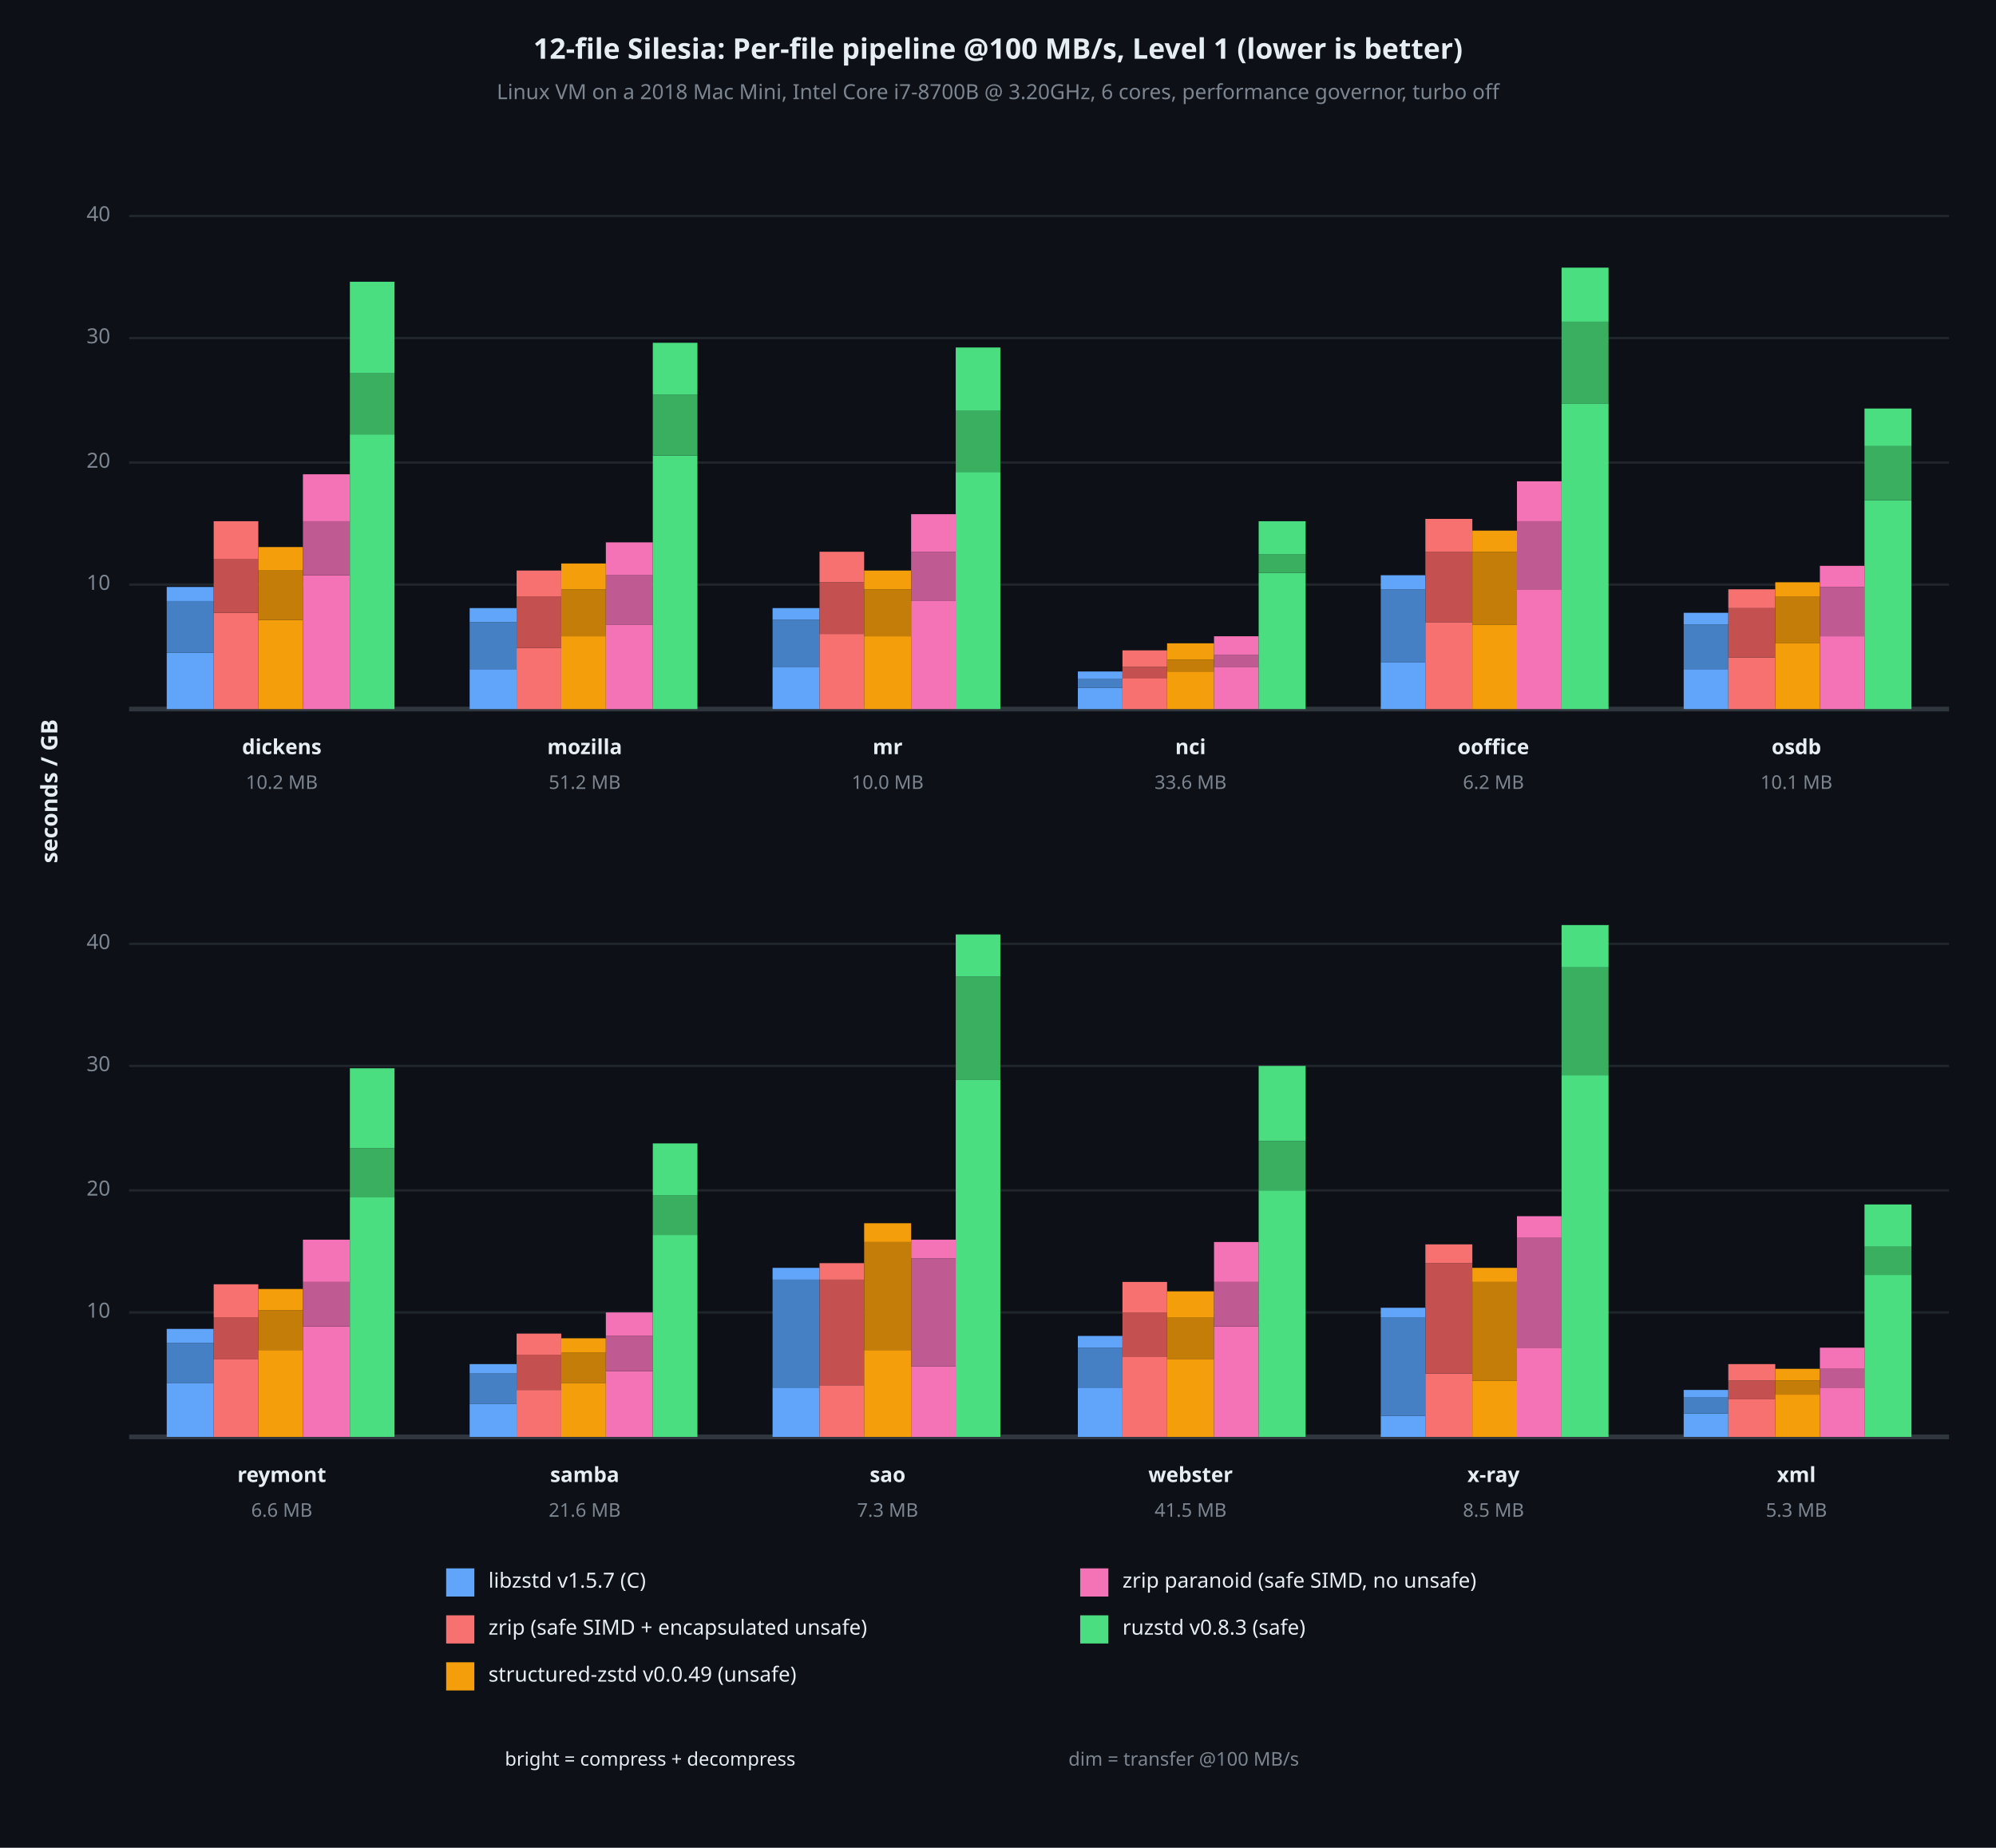
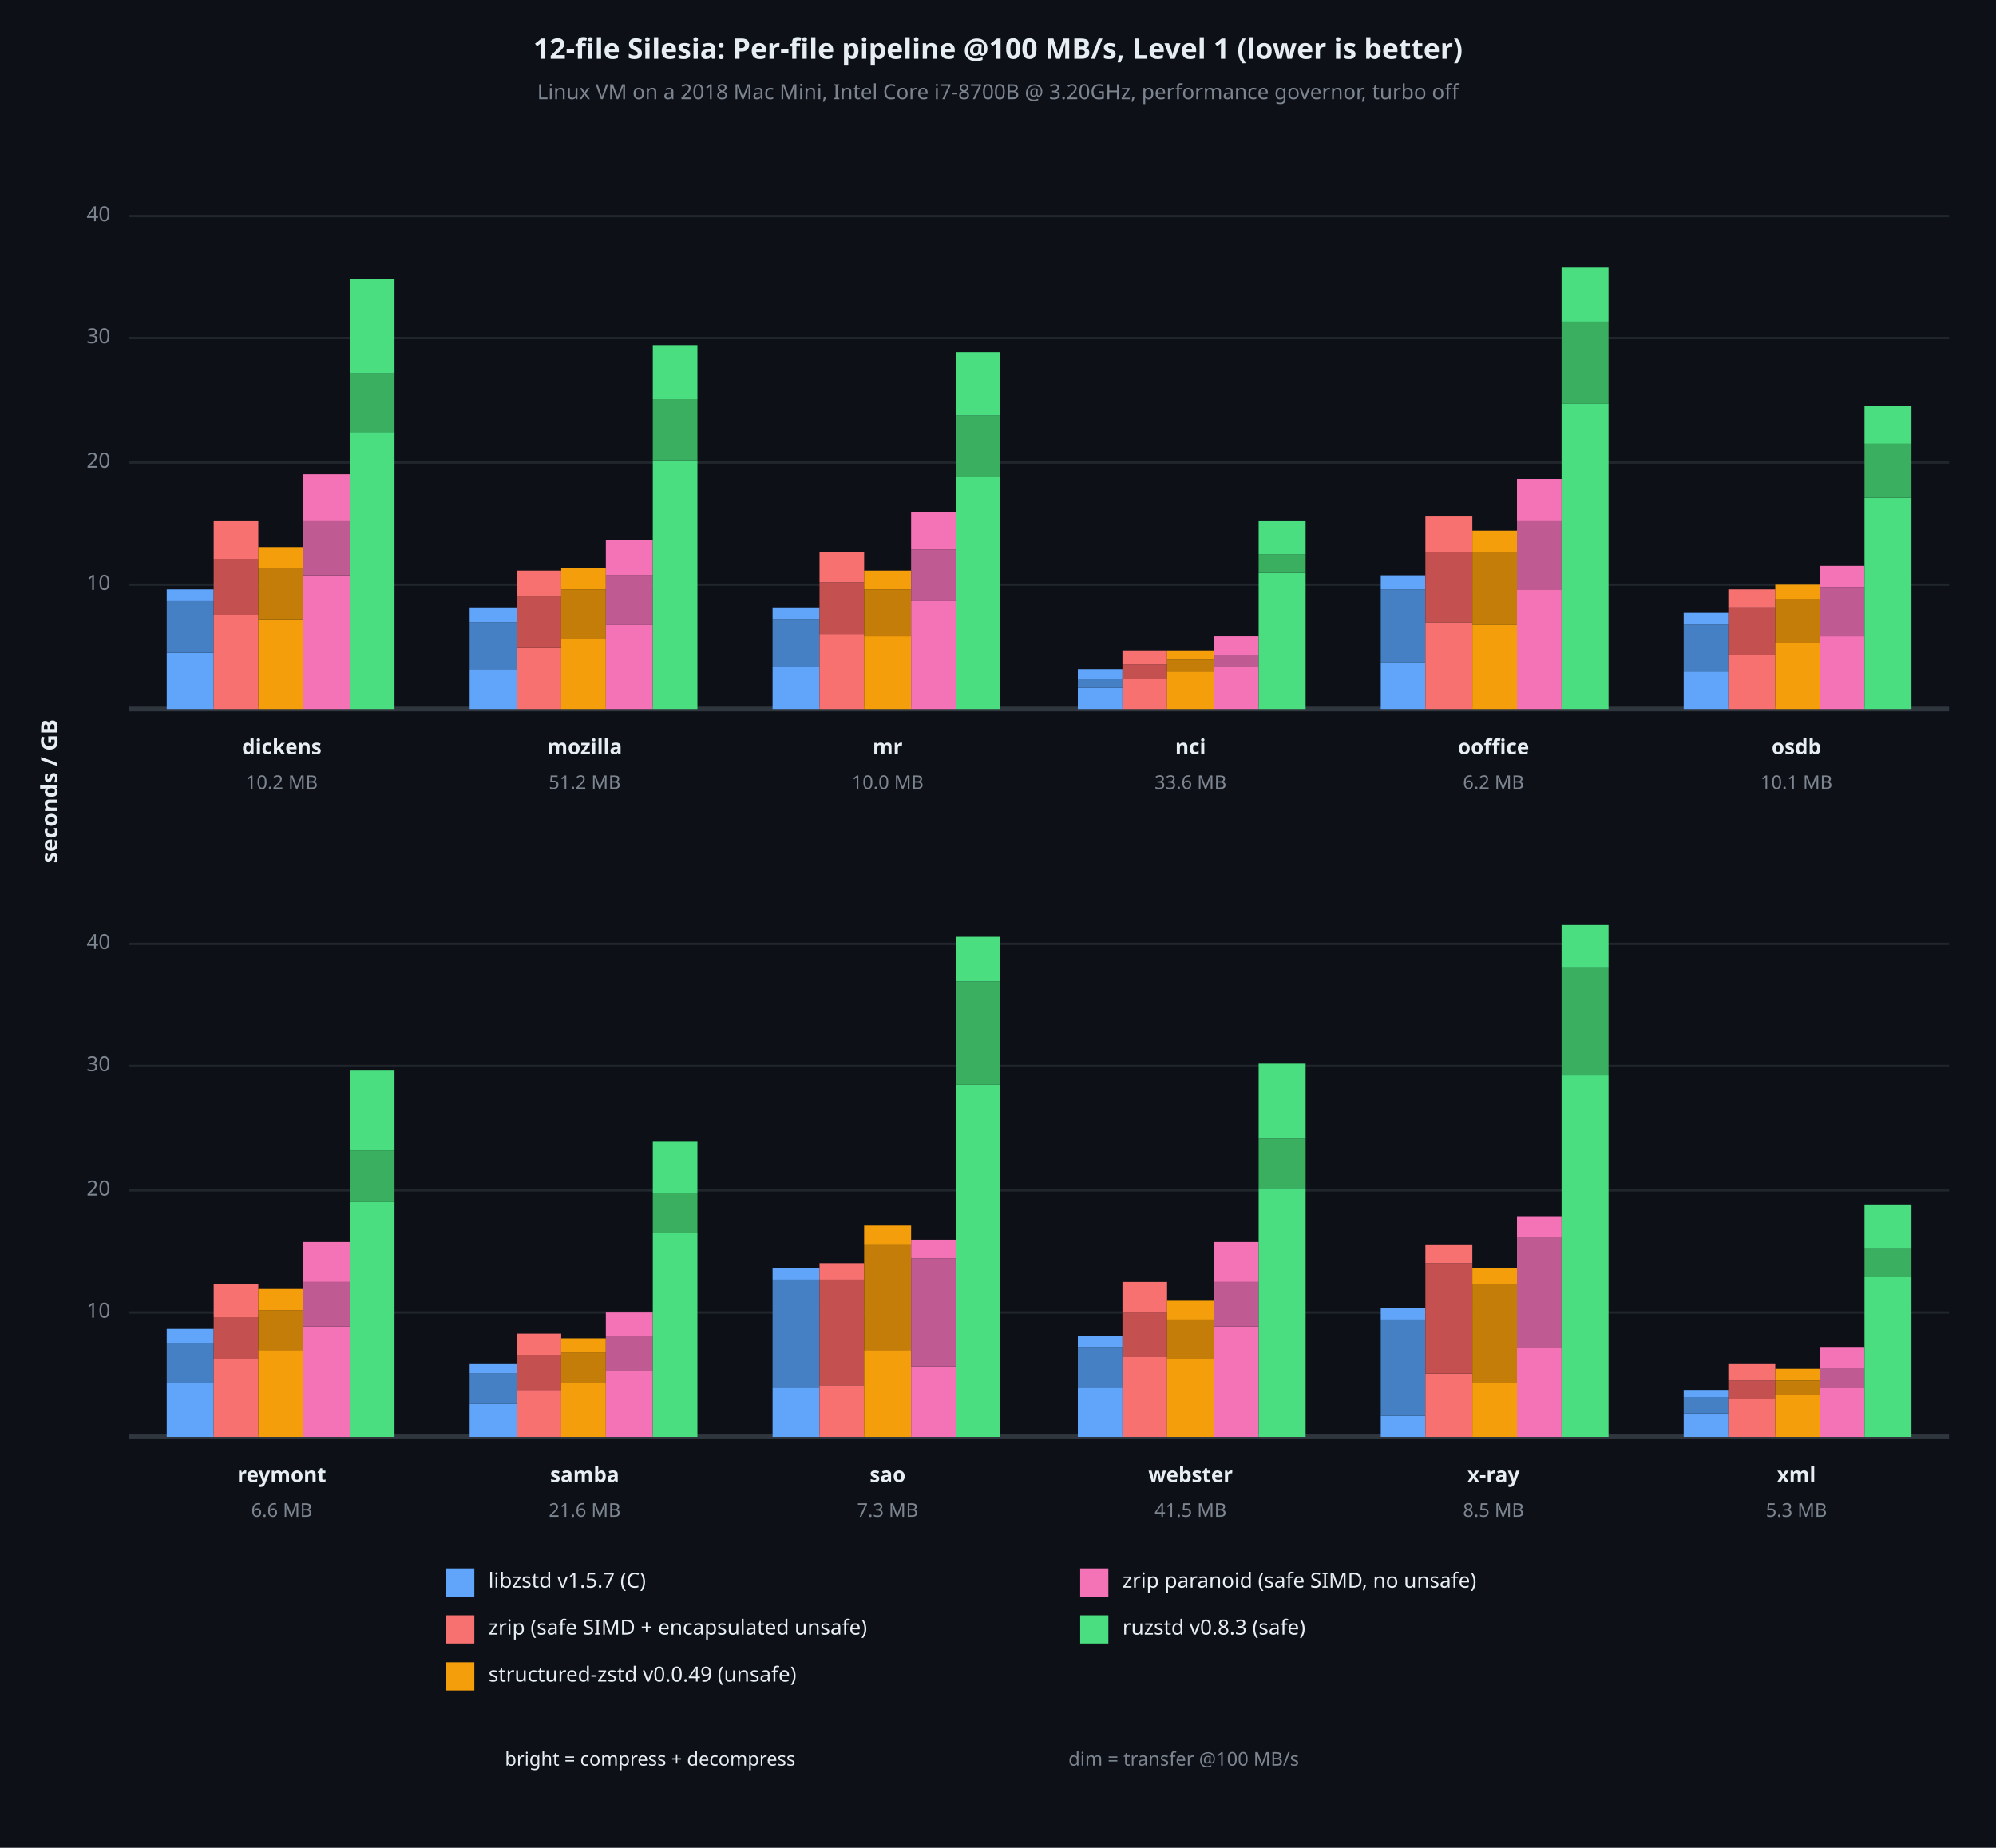
<svg xmlns="http://www.w3.org/2000/svg" viewBox="0 0 850 787" font-family="system-ui, -apple-system, sans-serif">
  <rect x="0" y="0" width="850" height="787" opacity="1" fill="#0D1117" stroke="none" />
  <text x="425" y="22" dy="0.5ex" text-anchor="middle" font-family="sans-serif" font-size="12.097" opacity="1" fill="#E6EDF3" font-weight="bold">
12-file Silesia: Per-file pipeline @100 MB/s, Level 1 (lower is better)
</text>
  <text x="425" y="40" dy="0.5ex" text-anchor="middle" font-family="sans-serif" font-size="8.871" opacity="1" fill="#7D8590">
- Linux VM on a 2018 Mac Mini, Intel Core i7-8700B @ 3.20GHz, 6 cores, performance governor, turbo off
+ Linux VM on a 2018 Mac Mini, Intel Core i7-8700B @ 3.20GHz, performance governor, turbo off
</text>
  <text x="22" y="337" dy="0.5ex" text-anchor="middle" font-family="sans-serif" font-size="9.677" opacity="1" fill="#E6EDF3" font-weight="bold" transform="rotate(270, 22, 337)">
seconds / GB
</text>
  <polyline fill="none" opacity="1" stroke="#21262D" stroke-width="1" points="55,249 830,249 " />
  <text x="47" y="249" dy="0.5ex" text-anchor="end" font-family="sans-serif" font-size="8.871" opacity="1" fill="#7D8590">
10
</text>
  <polyline fill="none" opacity="1" stroke="#21262D" stroke-width="1" points="55,197 830,197 " />
  <text x="47" y="197" dy="0.5ex" text-anchor="end" font-family="sans-serif" font-size="8.871" opacity="1" fill="#7D8590">
20
</text>
  <polyline fill="none" opacity="1" stroke="#21262D" stroke-width="1" points="55,144 830,144 " />
  <text x="47" y="144" dy="0.5ex" text-anchor="end" font-family="sans-serif" font-size="8.871" opacity="1" fill="#7D8590">
30
</text>
  <polyline fill="none" opacity="1" stroke="#21262D" stroke-width="1" points="55,92 830,92 " />
  <text x="47" y="92" dy="0.5ex" text-anchor="end" font-family="sans-serif" font-size="8.871" opacity="1" fill="#7D8590">
40
</text>
  <polyline fill="none" opacity="1" stroke="#30363D" stroke-width="2" points="55,302 830,302 " />
  <rect x="71" y="278" width="20" height="24" opacity="1" fill="#60A5FA" stroke="none" />
  <rect x="71" y="256" width="20" height="22" opacity="1" fill="#4680C4" stroke="none" />
-   <rect x="71" y="250" width="20" height="6" opacity="1" fill="#60A5FA" stroke="none" />
-   <rect x="91" y="261" width="19" height="41" opacity="1" fill="#F87171" stroke="none" />
-   <rect x="91" y="238" width="19" height="23" opacity="1" fill="#C45050" stroke="none" />
+   <rect x="71" y="251" width="20" height="5" opacity="1" fill="#60A5FA" stroke="none" />
+   <rect x="91" y="262" width="19" height="40" opacity="1" fill="#F87171" stroke="none" />
+   <rect x="91" y="238" width="19" height="24" opacity="1" fill="#C45050" stroke="none" />
  <rect x="91" y="222" width="19" height="16" opacity="1" fill="#F87171" stroke="none" />
  <rect x="110" y="264" width="19" height="38" opacity="1" fill="#F59E0B" stroke="none" />
-   <rect x="110" y="243" width="19" height="21" opacity="1" fill="#C47D08" stroke="none" />
-   <rect x="110" y="233" width="19" height="10" opacity="1" fill="#F59E0B" stroke="none" />
+   <rect x="110" y="242" width="19" height="22" opacity="1" fill="#C47D08" stroke="none" />
+   <rect x="110" y="233" width="19" height="9" opacity="1" fill="#F59E0B" stroke="none" />
  <rect x="129" y="245" width="20" height="57" opacity="1" fill="#F472B6" stroke="none" />
  <rect x="129" y="222" width="20" height="23" opacity="1" fill="#C05A92" stroke="none" />
  <rect x="129" y="202" width="20" height="20" opacity="1" fill="#F472B6" stroke="none" />
-   <rect x="149" y="185" width="19" height="117" opacity="1" fill="#4ADE80" stroke="none" />
-   <rect x="149" y="159" width="19" height="26" opacity="1" fill="#3AAF60" stroke="none" />
-   <rect x="149" y="120" width="19" height="39" opacity="1" fill="#4ADE80" stroke="none" />
+   <rect x="149" y="184" width="19" height="118" opacity="1" fill="#4ADE80" stroke="none" />
+   <rect x="149" y="159" width="19" height="25" opacity="1" fill="#3AAF60" stroke="none" />
+   <rect x="149" y="119" width="19" height="40" opacity="1" fill="#4ADE80" stroke="none" />
  <text x="120" y="319" dy="0.5ex" text-anchor="middle" font-family="sans-serif" font-size="8.871" opacity="1" fill="#E6EDF3" font-weight="bold">
dickens
</text>
  <text x="120" y="334" dy="0.5ex" text-anchor="middle" font-family="sans-serif" font-size="8.065" opacity="1" fill="#7D8590">
10.2 MB
</text>
  <rect x="200" y="285" width="20" height="17" opacity="1" fill="#60A5FA" stroke="none" />
  <rect x="200" y="265" width="20" height="20" opacity="1" fill="#4680C4" stroke="none" />
  <rect x="200" y="259" width="20" height="6" opacity="1" fill="#60A5FA" stroke="none" />
  <rect x="220" y="276" width="19" height="26" opacity="1" fill="#F87171" stroke="none" />
  <rect x="220" y="254" width="19" height="22" opacity="1" fill="#C45050" stroke="none" />
  <rect x="220" y="243" width="19" height="11" opacity="1" fill="#F87171" stroke="none" />
-   <rect x="239" y="271" width="19" height="31" opacity="1" fill="#F59E0B" stroke="none" />
-   <rect x="239" y="251" width="19" height="20" opacity="1" fill="#C47D08" stroke="none" />
-   <rect x="239" y="240" width="19" height="11" opacity="1" fill="#F59E0B" stroke="none" />
+   <rect x="239" y="272" width="19" height="30" opacity="1" fill="#F59E0B" stroke="none" />
+   <rect x="239" y="251" width="19" height="21" opacity="1" fill="#C47D08" stroke="none" />
+   <rect x="239" y="242" width="19" height="9" opacity="1" fill="#F59E0B" stroke="none" />
  <rect x="258" y="266" width="20" height="36" opacity="1" fill="#F472B6" stroke="none" />
  <rect x="258" y="245" width="20" height="21" opacity="1" fill="#C05A92" stroke="none" />
-   <rect x="258" y="231" width="20" height="14" opacity="1" fill="#F472B6" stroke="none" />
-   <rect x="278" y="194" width="19" height="108" opacity="1" fill="#4ADE80" stroke="none" />
-   <rect x="278" y="168" width="19" height="26" opacity="1" fill="#3AAF60" stroke="none" />
-   <rect x="278" y="146" width="19" height="22" opacity="1" fill="#4ADE80" stroke="none" />
+   <rect x="258" y="230" width="20" height="15" opacity="1" fill="#F472B6" stroke="none" />
+   <rect x="278" y="196" width="19" height="106" opacity="1" fill="#4ADE80" stroke="none" />
+   <rect x="278" y="170" width="19" height="26" opacity="1" fill="#3AAF60" stroke="none" />
+   <rect x="278" y="147" width="19" height="23" opacity="1" fill="#4ADE80" stroke="none" />
  <text x="249" y="319" dy="0.5ex" text-anchor="middle" font-family="sans-serif" font-size="8.871" opacity="1" fill="#E6EDF3" font-weight="bold">
mozilla
</text>
  <text x="249" y="334" dy="0.5ex" text-anchor="middle" font-family="sans-serif" font-size="8.065" opacity="1" fill="#7D8590">
51.2 MB
</text>
  <rect x="329" y="284" width="20" height="18" opacity="1" fill="#60A5FA" stroke="none" />
  <rect x="329" y="264" width="20" height="20" opacity="1" fill="#4680C4" stroke="none" />
  <rect x="329" y="259" width="20" height="5" opacity="1" fill="#60A5FA" stroke="none" />
  <rect x="349" y="270" width="19" height="32" opacity="1" fill="#F87171" stroke="none" />
  <rect x="349" y="248" width="19" height="22" opacity="1" fill="#C45050" stroke="none" />
  <rect x="349" y="235" width="19" height="13" opacity="1" fill="#F87171" stroke="none" />
  <rect x="368" y="271" width="20" height="31" opacity="1" fill="#F59E0B" stroke="none" />
  <rect x="368" y="251" width="20" height="20" opacity="1" fill="#C47D08" stroke="none" />
  <rect x="368" y="243" width="20" height="8" opacity="1" fill="#F59E0B" stroke="none" />
  <rect x="388" y="256" width="19" height="46" opacity="1" fill="#F472B6" stroke="none" />
-   <rect x="388" y="235" width="19" height="21" opacity="1" fill="#C05A92" stroke="none" />
-   <rect x="388" y="219" width="19" height="16" opacity="1" fill="#F472B6" stroke="none" />
-   <rect x="407" y="201" width="19" height="101" opacity="1" fill="#4ADE80" stroke="none" />
-   <rect x="407" y="175" width="19" height="26" opacity="1" fill="#3AAF60" stroke="none" />
-   <rect x="407" y="148" width="19" height="27" opacity="1" fill="#4ADE80" stroke="none" />
+   <rect x="388" y="234" width="19" height="22" opacity="1" fill="#C05A92" stroke="none" />
+   <rect x="388" y="218" width="19" height="16" opacity="1" fill="#F472B6" stroke="none" />
+   <rect x="407" y="203" width="19" height="99" opacity="1" fill="#4ADE80" stroke="none" />
+   <rect x="407" y="177" width="19" height="26" opacity="1" fill="#3AAF60" stroke="none" />
+   <rect x="407" y="150" width="19" height="27" opacity="1" fill="#4ADE80" stroke="none" />
  <text x="378" y="319" dy="0.5ex" text-anchor="middle" font-family="sans-serif" font-size="8.871" opacity="1" fill="#E6EDF3" font-weight="bold">
mr
</text>
  <text x="378" y="334" dy="0.5ex" text-anchor="middle" font-family="sans-serif" font-size="8.065" opacity="1" fill="#7D8590">
10.0 MB
</text>
  <rect x="459" y="293" width="19" height="9" opacity="1" fill="#60A5FA" stroke="none" />
  <rect x="459" y="289" width="19" height="4" opacity="1" fill="#4680C4" stroke="none" />
-   <rect x="459" y="286" width="19" height="3" opacity="1" fill="#60A5FA" stroke="none" />
+   <rect x="459" y="285" width="19" height="4" opacity="1" fill="#60A5FA" stroke="none" />
  <rect x="478" y="289" width="19" height="13" opacity="1" fill="#F87171" stroke="none" />
-   <rect x="478" y="284" width="19" height="5" opacity="1" fill="#C45050" stroke="none" />
-   <rect x="478" y="277" width="19" height="7" opacity="1" fill="#F87171" stroke="none" />
+   <rect x="478" y="283" width="19" height="6" opacity="1" fill="#C45050" stroke="none" />
+   <rect x="478" y="277" width="19" height="6" opacity="1" fill="#F87171" stroke="none" />
  <rect x="497" y="286" width="20" height="16" opacity="1" fill="#F59E0B" stroke="none" />
  <rect x="497" y="281" width="20" height="5" opacity="1" fill="#C47D08" stroke="none" />
-   <rect x="497" y="274" width="20" height="7" opacity="1" fill="#F59E0B" stroke="none" />
+   <rect x="497" y="277" width="20" height="4" opacity="1" fill="#F59E0B" stroke="none" />
  <rect x="517" y="284" width="19" height="18" opacity="1" fill="#F472B6" stroke="none" />
  <rect x="517" y="279" width="19" height="5" opacity="1" fill="#C05A92" stroke="none" />
  <rect x="517" y="271" width="19" height="8" opacity="1" fill="#F472B6" stroke="none" />
  <rect x="536" y="244" width="20" height="58" opacity="1" fill="#4ADE80" stroke="none" />
  <rect x="536" y="236" width="20" height="8" opacity="1" fill="#3AAF60" stroke="none" />
  <rect x="536" y="222" width="20" height="14" opacity="1" fill="#4ADE80" stroke="none" />
  <text x="507" y="319" dy="0.5ex" text-anchor="middle" font-family="sans-serif" font-size="8.871" opacity="1" fill="#E6EDF3" font-weight="bold">
nci
</text>
  <text x="507" y="334" dy="0.5ex" text-anchor="middle" font-family="sans-serif" font-size="8.065" opacity="1" fill="#7D8590">
33.6 MB
</text>
  <rect x="588" y="282" width="19" height="20" opacity="1" fill="#60A5FA" stroke="none" />
  <rect x="588" y="251" width="19" height="31" opacity="1" fill="#4680C4" stroke="none" />
  <rect x="588" y="245" width="19" height="6" opacity="1" fill="#60A5FA" stroke="none" />
  <rect x="607" y="265" width="20" height="37" opacity="1" fill="#F87171" stroke="none" />
  <rect x="607" y="235" width="20" height="30" opacity="1" fill="#C45050" stroke="none" />
-   <rect x="607" y="221" width="20" height="14" opacity="1" fill="#F87171" stroke="none" />
+   <rect x="607" y="220" width="20" height="15" opacity="1" fill="#F87171" stroke="none" />
  <rect x="627" y="266" width="19" height="36" opacity="1" fill="#F59E0B" stroke="none" />
  <rect x="627" y="235" width="19" height="31" opacity="1" fill="#C47D08" stroke="none" />
  <rect x="627" y="226" width="19" height="9" opacity="1" fill="#F59E0B" stroke="none" />
  <rect x="646" y="251" width="19" height="51" opacity="1" fill="#F472B6" stroke="none" />
  <rect x="646" y="222" width="19" height="29" opacity="1" fill="#C05A92" stroke="none" />
-   <rect x="646" y="205" width="19" height="17" opacity="1" fill="#F472B6" stroke="none" />
+   <rect x="646" y="204" width="19" height="18" opacity="1" fill="#F472B6" stroke="none" />
  <rect x="665" y="172" width="20" height="130" opacity="1" fill="#4ADE80" stroke="none" />
  <rect x="665" y="137" width="20" height="35" opacity="1" fill="#3AAF60" stroke="none" />
  <rect x="665" y="114" width="20" height="23" opacity="1" fill="#4ADE80" stroke="none" />
  <text x="636" y="319" dy="0.5ex" text-anchor="middle" font-family="sans-serif" font-size="8.871" opacity="1" fill="#E6EDF3" font-weight="bold">
ooffice
</text>
  <text x="636" y="334" dy="0.5ex" text-anchor="middle" font-family="sans-serif" font-size="8.065" opacity="1" fill="#7D8590">
6.2 MB
</text>
-   <rect x="717" y="285" width="19" height="17" opacity="1" fill="#60A5FA" stroke="none" />
-   <rect x="717" y="266" width="19" height="19" opacity="1" fill="#4680C4" stroke="none" />
+   <rect x="717" y="286" width="19" height="16" opacity="1" fill="#60A5FA" stroke="none" />
+   <rect x="717" y="266" width="19" height="20" opacity="1" fill="#4680C4" stroke="none" />
  <rect x="717" y="261" width="19" height="5" opacity="1" fill="#60A5FA" stroke="none" />
-   <rect x="736" y="280" width="20" height="22" opacity="1" fill="#F87171" stroke="none" />
-   <rect x="736" y="259" width="20" height="21" opacity="1" fill="#C45050" stroke="none" />
+   <rect x="736" y="279" width="20" height="23" opacity="1" fill="#F87171" stroke="none" />
+   <rect x="736" y="259" width="20" height="20" opacity="1" fill="#C45050" stroke="none" />
  <rect x="736" y="251" width="20" height="8" opacity="1" fill="#F87171" stroke="none" />
  <rect x="756" y="274" width="19" height="28" opacity="1" fill="#F59E0B" stroke="none" />
-   <rect x="756" y="254" width="19" height="20" opacity="1" fill="#C47D08" stroke="none" />
-   <rect x="756" y="248" width="19" height="6" opacity="1" fill="#F59E0B" stroke="none" />
+   <rect x="756" y="255" width="19" height="19" opacity="1" fill="#C47D08" stroke="none" />
+   <rect x="756" y="249" width="19" height="6" opacity="1" fill="#F59E0B" stroke="none" />
  <rect x="775" y="271" width="19" height="31" opacity="1" fill="#F472B6" stroke="none" />
  <rect x="775" y="250" width="19" height="21" opacity="1" fill="#C05A92" stroke="none" />
  <rect x="775" y="241" width="19" height="9" opacity="1" fill="#F472B6" stroke="none" />
-   <rect x="794" y="213" width="20" height="89" opacity="1" fill="#4ADE80" stroke="none" />
-   <rect x="794" y="190" width="20" height="23" opacity="1" fill="#3AAF60" stroke="none" />
-   <rect x="794" y="174" width="20" height="16" opacity="1" fill="#4ADE80" stroke="none" />
+   <rect x="794" y="212" width="20" height="90" opacity="1" fill="#4ADE80" stroke="none" />
+   <rect x="794" y="189" width="20" height="23" opacity="1" fill="#3AAF60" stroke="none" />
+   <rect x="794" y="173" width="20" height="16" opacity="1" fill="#4ADE80" stroke="none" />
  <text x="765" y="319" dy="0.5ex" text-anchor="middle" font-family="sans-serif" font-size="8.871" opacity="1" fill="#E6EDF3" font-weight="bold">
osdb
</text>
  <text x="765" y="334" dy="0.5ex" text-anchor="middle" font-family="sans-serif" font-size="8.065" opacity="1" fill="#7D8590">
10.1 MB
</text>
  <polyline fill="none" opacity="1" stroke="#21262D" stroke-width="1" points="55,559 830,559 " />
  <text x="47" y="559" dy="0.5ex" text-anchor="end" font-family="sans-serif" font-size="8.871" opacity="1" fill="#7D8590">
10
</text>
  <polyline fill="none" opacity="1" stroke="#21262D" stroke-width="1" points="55,507 830,507 " />
  <text x="47" y="507" dy="0.5ex" text-anchor="end" font-family="sans-serif" font-size="8.871" opacity="1" fill="#7D8590">
20
</text>
  <polyline fill="none" opacity="1" stroke="#21262D" stroke-width="1" points="55,454 830,454 " />
  <text x="47" y="454" dy="0.5ex" text-anchor="end" font-family="sans-serif" font-size="8.871" opacity="1" fill="#7D8590">
30
</text>
  <polyline fill="none" opacity="1" stroke="#21262D" stroke-width="1" points="55,402 830,402 " />
  <text x="47" y="402" dy="0.5ex" text-anchor="end" font-family="sans-serif" font-size="8.871" opacity="1" fill="#7D8590">
40
</text>
  <polyline fill="none" opacity="1" stroke="#30363D" stroke-width="2" points="55,612 830,612 " />
  <rect x="71" y="589" width="20" height="23" opacity="1" fill="#60A5FA" stroke="none" />
  <rect x="71" y="572" width="20" height="17" opacity="1" fill="#4680C4" stroke="none" />
  <rect x="71" y="566" width="20" height="6" opacity="1" fill="#60A5FA" stroke="none" />
  <rect x="91" y="579" width="19" height="33" opacity="1" fill="#F87171" stroke="none" />
  <rect x="91" y="561" width="19" height="18" opacity="1" fill="#C45050" stroke="none" />
  <rect x="91" y="547" width="19" height="14" opacity="1" fill="#F87171" stroke="none" />
  <rect x="110" y="575" width="19" height="37" opacity="1" fill="#F59E0B" stroke="none" />
  <rect x="110" y="558" width="19" height="17" opacity="1" fill="#C47D08" stroke="none" />
  <rect x="110" y="549" width="19" height="9" opacity="1" fill="#F59E0B" stroke="none" />
  <rect x="129" y="565" width="20" height="47" opacity="1" fill="#F472B6" stroke="none" />
  <rect x="129" y="546" width="20" height="19" opacity="1" fill="#C05A92" stroke="none" />
-   <rect x="129" y="528" width="20" height="18" opacity="1" fill="#F472B6" stroke="none" />
-   <rect x="149" y="510" width="19" height="102" opacity="1" fill="#4ADE80" stroke="none" />
-   <rect x="149" y="489" width="19" height="21" opacity="1" fill="#3AAF60" stroke="none" />
-   <rect x="149" y="455" width="19" height="34" opacity="1" fill="#4ADE80" stroke="none" />
+   <rect x="129" y="529" width="20" height="17" opacity="1" fill="#F472B6" stroke="none" />
+   <rect x="149" y="512" width="19" height="100" opacity="1" fill="#4ADE80" stroke="none" />
+   <rect x="149" y="490" width="19" height="22" opacity="1" fill="#3AAF60" stroke="none" />
+   <rect x="149" y="456" width="19" height="34" opacity="1" fill="#4ADE80" stroke="none" />
  <text x="120" y="629" dy="0.5ex" text-anchor="middle" font-family="sans-serif" font-size="8.871" opacity="1" fill="#E6EDF3" font-weight="bold">
reymont
</text>
  <text x="120" y="644" dy="0.5ex" text-anchor="middle" font-family="sans-serif" font-size="8.065" opacity="1" fill="#7D8590">
6.6 MB
</text>
  <rect x="200" y="598" width="20" height="14" opacity="1" fill="#60A5FA" stroke="none" />
  <rect x="200" y="585" width="20" height="13" opacity="1" fill="#4680C4" stroke="none" />
  <rect x="200" y="581" width="20" height="4" opacity="1" fill="#60A5FA" stroke="none" />
  <rect x="220" y="592" width="19" height="20" opacity="1" fill="#F87171" stroke="none" />
  <rect x="220" y="577" width="19" height="15" opacity="1" fill="#C45050" stroke="none" />
  <rect x="220" y="568" width="19" height="9" opacity="1" fill="#F87171" stroke="none" />
  <rect x="239" y="589" width="19" height="23" opacity="1" fill="#F59E0B" stroke="none" />
  <rect x="239" y="576" width="19" height="13" opacity="1" fill="#C47D08" stroke="none" />
  <rect x="239" y="570" width="19" height="6" opacity="1" fill="#F59E0B" stroke="none" />
  <rect x="258" y="584" width="20" height="28" opacity="1" fill="#F472B6" stroke="none" />
  <rect x="258" y="569" width="20" height="15" opacity="1" fill="#C05A92" stroke="none" />
  <rect x="258" y="559" width="20" height="10" opacity="1" fill="#F472B6" stroke="none" />
-   <rect x="278" y="526" width="19" height="86" opacity="1" fill="#4ADE80" stroke="none" />
-   <rect x="278" y="509" width="19" height="17" opacity="1" fill="#3AAF60" stroke="none" />
-   <rect x="278" y="487" width="19" height="22" opacity="1" fill="#4ADE80" stroke="none" />
+   <rect x="278" y="525" width="19" height="87" opacity="1" fill="#4ADE80" stroke="none" />
+   <rect x="278" y="508" width="19" height="17" opacity="1" fill="#3AAF60" stroke="none" />
+   <rect x="278" y="486" width="19" height="22" opacity="1" fill="#4ADE80" stroke="none" />
  <text x="249" y="629" dy="0.5ex" text-anchor="middle" font-family="sans-serif" font-size="8.871" opacity="1" fill="#E6EDF3" font-weight="bold">
samba
</text>
  <text x="249" y="644" dy="0.5ex" text-anchor="middle" font-family="sans-serif" font-size="8.065" opacity="1" fill="#7D8590">
21.6 MB
</text>
  <rect x="329" y="591" width="20" height="21" opacity="1" fill="#60A5FA" stroke="none" />
  <rect x="329" y="545" width="20" height="46" opacity="1" fill="#4680C4" stroke="none" />
  <rect x="329" y="540" width="20" height="5" opacity="1" fill="#60A5FA" stroke="none" />
  <rect x="349" y="590" width="19" height="22" opacity="1" fill="#F87171" stroke="none" />
  <rect x="349" y="545" width="19" height="45" opacity="1" fill="#C45050" stroke="none" />
  <rect x="349" y="538" width="19" height="7" opacity="1" fill="#F87171" stroke="none" />
  <rect x="368" y="575" width="20" height="37" opacity="1" fill="#F59E0B" stroke="none" />
-   <rect x="368" y="529" width="20" height="46" opacity="1" fill="#C47D08" stroke="none" />
-   <rect x="368" y="521" width="20" height="8" opacity="1" fill="#F59E0B" stroke="none" />
+   <rect x="368" y="530" width="20" height="45" opacity="1" fill="#C47D08" stroke="none" />
+   <rect x="368" y="522" width="20" height="8" opacity="1" fill="#F59E0B" stroke="none" />
  <rect x="388" y="582" width="19" height="30" opacity="1" fill="#F472B6" stroke="none" />
  <rect x="388" y="536" width="19" height="46" opacity="1" fill="#C05A92" stroke="none" />
  <rect x="388" y="528" width="19" height="8" opacity="1" fill="#F472B6" stroke="none" />
-   <rect x="407" y="460" width="19" height="152" opacity="1" fill="#4ADE80" stroke="none" />
-   <rect x="407" y="416" width="19" height="44" opacity="1" fill="#3AAF60" stroke="none" />
-   <rect x="407" y="398" width="19" height="18" opacity="1" fill="#4ADE80" stroke="none" />
+   <rect x="407" y="462" width="19" height="150" opacity="1" fill="#4ADE80" stroke="none" />
+   <rect x="407" y="418" width="19" height="44" opacity="1" fill="#3AAF60" stroke="none" />
+   <rect x="407" y="399" width="19" height="19" opacity="1" fill="#4ADE80" stroke="none" />
  <text x="378" y="629" dy="0.5ex" text-anchor="middle" font-family="sans-serif" font-size="8.871" opacity="1" fill="#E6EDF3" font-weight="bold">
sao
</text>
  <text x="378" y="644" dy="0.5ex" text-anchor="middle" font-family="sans-serif" font-size="8.065" opacity="1" fill="#7D8590">
7.3 MB
</text>
  <rect x="459" y="591" width="19" height="21" opacity="1" fill="#60A5FA" stroke="none" />
  <rect x="459" y="574" width="19" height="17" opacity="1" fill="#4680C4" stroke="none" />
  <rect x="459" y="569" width="19" height="5" opacity="1" fill="#60A5FA" stroke="none" />
  <rect x="478" y="578" width="19" height="34" opacity="1" fill="#F87171" stroke="none" />
  <rect x="478" y="559" width="19" height="19" opacity="1" fill="#C45050" stroke="none" />
  <rect x="478" y="546" width="19" height="13" opacity="1" fill="#F87171" stroke="none" />
  <rect x="497" y="579" width="20" height="33" opacity="1" fill="#F59E0B" stroke="none" />
-   <rect x="497" y="561" width="20" height="18" opacity="1" fill="#C47D08" stroke="none" />
-   <rect x="497" y="550" width="20" height="11" opacity="1" fill="#F59E0B" stroke="none" />
+   <rect x="497" y="562" width="20" height="17" opacity="1" fill="#C47D08" stroke="none" />
+   <rect x="497" y="554" width="20" height="8" opacity="1" fill="#F59E0B" stroke="none" />
  <rect x="517" y="565" width="19" height="47" opacity="1" fill="#F472B6" stroke="none" />
  <rect x="517" y="546" width="19" height="19" opacity="1" fill="#C05A92" stroke="none" />
  <rect x="517" y="529" width="19" height="17" opacity="1" fill="#F472B6" stroke="none" />
-   <rect x="536" y="507" width="20" height="105" opacity="1" fill="#4ADE80" stroke="none" />
-   <rect x="536" y="486" width="20" height="21" opacity="1" fill="#3AAF60" stroke="none" />
-   <rect x="536" y="454" width="20" height="32" opacity="1" fill="#4ADE80" stroke="none" />
+   <rect x="536" y="506" width="20" height="106" opacity="1" fill="#4ADE80" stroke="none" />
+   <rect x="536" y="485" width="20" height="21" opacity="1" fill="#3AAF60" stroke="none" />
+   <rect x="536" y="453" width="20" height="32" opacity="1" fill="#4ADE80" stroke="none" />
  <text x="507" y="629" dy="0.5ex" text-anchor="middle" font-family="sans-serif" font-size="8.871" opacity="1" fill="#E6EDF3" font-weight="bold">
webster
</text>
  <text x="507" y="644" dy="0.5ex" text-anchor="middle" font-family="sans-serif" font-size="8.065" opacity="1" fill="#7D8590">
41.5 MB
</text>
  <rect x="588" y="603" width="19" height="9" opacity="1" fill="#60A5FA" stroke="none" />
-   <rect x="588" y="561" width="19" height="42" opacity="1" fill="#4680C4" stroke="none" />
-   <rect x="588" y="557" width="19" height="4" opacity="1" fill="#60A5FA" stroke="none" />
+   <rect x="588" y="562" width="19" height="41" opacity="1" fill="#4680C4" stroke="none" />
+   <rect x="588" y="557" width="19" height="5" opacity="1" fill="#60A5FA" stroke="none" />
  <rect x="607" y="585" width="20" height="27" opacity="1" fill="#F87171" stroke="none" />
  <rect x="607" y="538" width="20" height="47" opacity="1" fill="#C45050" stroke="none" />
  <rect x="607" y="530" width="20" height="8" opacity="1" fill="#F87171" stroke="none" />
-   <rect x="627" y="588" width="19" height="24" opacity="1" fill="#F59E0B" stroke="none" />
-   <rect x="627" y="546" width="19" height="42" opacity="1" fill="#C47D08" stroke="none" />
-   <rect x="627" y="540" width="19" height="6" opacity="1" fill="#F59E0B" stroke="none" />
+   <rect x="627" y="589" width="19" height="23" opacity="1" fill="#F59E0B" stroke="none" />
+   <rect x="627" y="547" width="19" height="42" opacity="1" fill="#C47D08" stroke="none" />
+   <rect x="627" y="540" width="19" height="7" opacity="1" fill="#F59E0B" stroke="none" />
  <rect x="646" y="574" width="19" height="38" opacity="1" fill="#F472B6" stroke="none" />
  <rect x="646" y="527" width="19" height="47" opacity="1" fill="#C05A92" stroke="none" />
  <rect x="646" y="518" width="19" height="9" opacity="1" fill="#F472B6" stroke="none" />
  <rect x="665" y="458" width="20" height="154" opacity="1" fill="#4ADE80" stroke="none" />
  <rect x="665" y="412" width="20" height="46" opacity="1" fill="#3AAF60" stroke="none" />
  <rect x="665" y="394" width="20" height="18" opacity="1" fill="#4ADE80" stroke="none" />
  <text x="636" y="629" dy="0.5ex" text-anchor="middle" font-family="sans-serif" font-size="8.871" opacity="1" fill="#E6EDF3" font-weight="bold">
x-ray
</text>
  <text x="636" y="644" dy="0.5ex" text-anchor="middle" font-family="sans-serif" font-size="8.065" opacity="1" fill="#7D8590">
8.5 MB
</text>
  <rect x="717" y="602" width="19" height="10" opacity="1" fill="#60A5FA" stroke="none" />
  <rect x="717" y="595" width="19" height="7" opacity="1" fill="#4680C4" stroke="none" />
  <rect x="717" y="592" width="19" height="3" opacity="1" fill="#60A5FA" stroke="none" />
  <rect x="736" y="596" width="20" height="16" opacity="1" fill="#F87171" stroke="none" />
  <rect x="736" y="588" width="20" height="8" opacity="1" fill="#C45050" stroke="none" />
  <rect x="736" y="581" width="20" height="7" opacity="1" fill="#F87171" stroke="none" />
  <rect x="756" y="594" width="19" height="18" opacity="1" fill="#F59E0B" stroke="none" />
  <rect x="756" y="588" width="19" height="6" opacity="1" fill="#C47D08" stroke="none" />
  <rect x="756" y="583" width="19" height="5" opacity="1" fill="#F59E0B" stroke="none" />
  <rect x="775" y="591" width="19" height="21" opacity="1" fill="#F472B6" stroke="none" />
  <rect x="775" y="583" width="19" height="8" opacity="1" fill="#C05A92" stroke="none" />
  <rect x="775" y="574" width="19" height="9" opacity="1" fill="#F472B6" stroke="none" />
-   <rect x="794" y="543" width="20" height="69" opacity="1" fill="#4ADE80" stroke="none" />
-   <rect x="794" y="531" width="20" height="12" opacity="1" fill="#3AAF60" stroke="none" />
-   <rect x="794" y="513" width="20" height="18" opacity="1" fill="#4ADE80" stroke="none" />
+   <rect x="794" y="544" width="20" height="68" opacity="1" fill="#4ADE80" stroke="none" />
+   <rect x="794" y="532" width="20" height="12" opacity="1" fill="#3AAF60" stroke="none" />
+   <rect x="794" y="513" width="20" height="19" opacity="1" fill="#4ADE80" stroke="none" />
  <text x="765" y="629" dy="0.5ex" text-anchor="middle" font-family="sans-serif" font-size="8.871" opacity="1" fill="#E6EDF3" font-weight="bold">
xml
</text>
  <text x="765" y="644" dy="0.5ex" text-anchor="middle" font-family="sans-serif" font-size="8.065" opacity="1" fill="#7D8590">
5.3 MB
</text>
  <rect x="190" y="668" width="12" height="12" opacity="1" fill="#60A5FA" stroke="none" />
  <text x="208" y="674" dy="0.5ex" text-anchor="start" font-family="sans-serif" font-size="8.871" opacity="1" fill="#E6EDF3">
libzstd v1.5.7 (C)
</text>
  <rect x="190" y="688" width="12" height="12" opacity="1" fill="#F87171" stroke="none" />
  <text x="208" y="694" dy="0.5ex" text-anchor="start" font-family="sans-serif" font-size="8.871" opacity="1" fill="#E6EDF3">
zrip (safe SIMD + encapsulated unsafe)
</text>
  <rect x="190" y="708" width="12" height="12" opacity="1" fill="#F59E0B" stroke="none" />
  <text x="208" y="714" dy="0.5ex" text-anchor="start" font-family="sans-serif" font-size="8.871" opacity="1" fill="#E6EDF3">
structured-zstd v0.0.49 (unsafe)
</text>
  <rect x="460" y="668" width="12" height="12" opacity="1" fill="#F472B6" stroke="none" />
  <text x="478" y="674" dy="0.5ex" text-anchor="start" font-family="sans-serif" font-size="8.871" opacity="1" fill="#E6EDF3">
zrip paranoid (safe SIMD, no unsafe)
</text>
  <rect x="460" y="688" width="12" height="12" opacity="1" fill="#4ADE80" stroke="none" />
  <text x="478" y="694" dy="0.5ex" text-anchor="start" font-family="sans-serif" font-size="8.871" opacity="1" fill="#E6EDF3">
ruzstd v0.8.3 (safe)
</text>
  <text x="215" y="750" dy="0.5ex" text-anchor="start" font-family="sans-serif" font-size="8.065" opacity="1" fill="#E6EDF3">
bright = compress + decompress
</text>
  <text x="455" y="750" dy="0.5ex" text-anchor="start" font-family="sans-serif" font-size="8.065" opacity="1" fill="#7D8590">
dim = transfer @100 MB/s
</text>
</svg>
